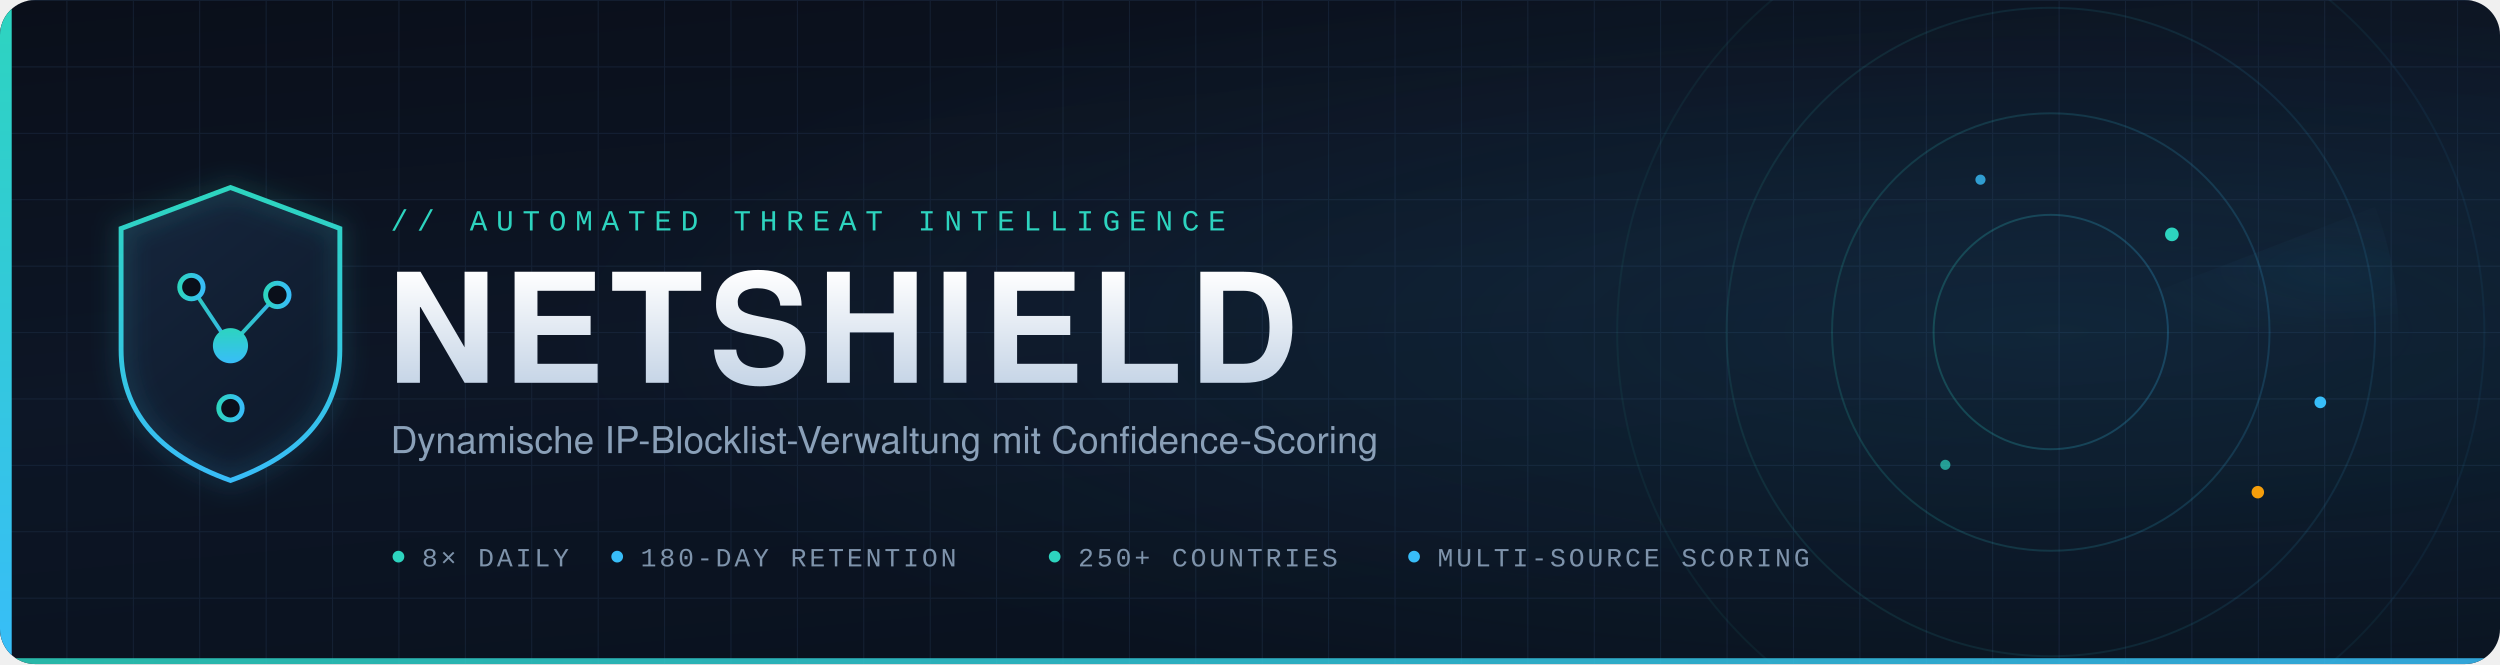
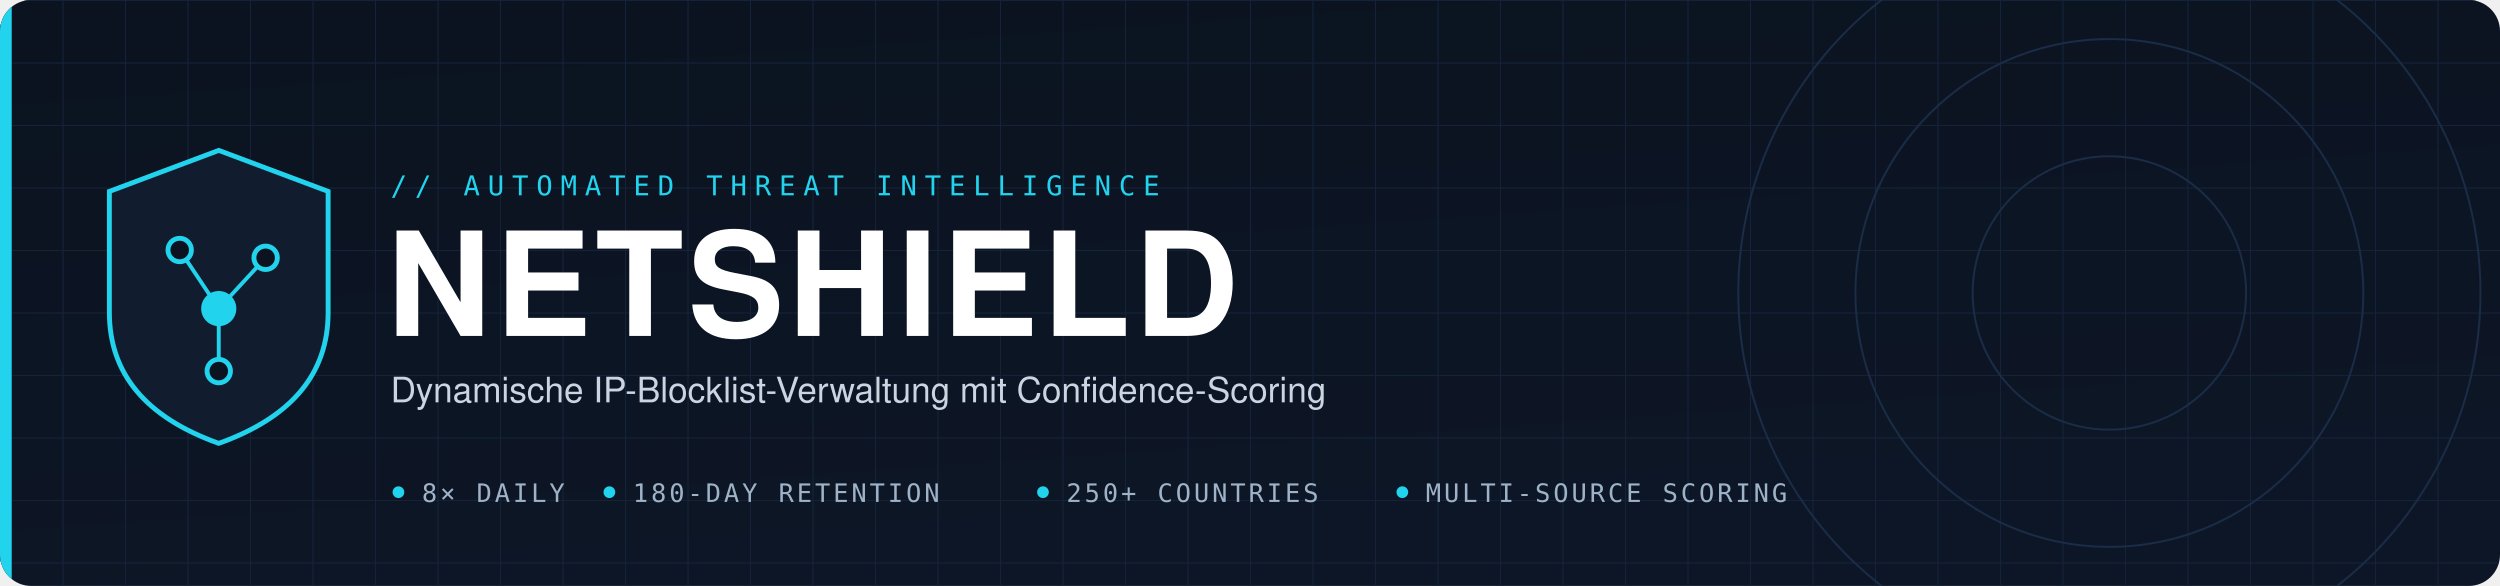
- <svg xmlns="http://www.w3.org/2000/svg" viewBox="0 0 1280 340" role="img" aria-label="NETSHIELD - Automated Threat Intelligence">
+ <svg xmlns="http://www.w3.org/2000/svg" viewBox="0 0 1280 300" role="img" aria-label="NETSHIELD">
  <defs>
-     <linearGradient id="bg" x1="0" y1="0" x2="0.35" y2="1">
-       <stop offset="0" stop-color="#0a0f1a" />
-       <stop offset="0.55" stop-color="#0d1626" />
-       <stop offset="1" stop-color="#0a121f" />
+     <linearGradient id="bg2" x1="0" y1="0" x2="0.3" y2="1">
+       <stop offset="0" stop-color="#0b1320" />
+       <stop offset="1" stop-color="#0d1626" />
    </linearGradient>
-     <linearGradient id="accent" x1="0" y1="0" x2="0" y2="1">
-       <stop offset="0" stop-color="#2dd4bf" />
-       <stop offset="1" stop-color="#38bdf8" />
-     </linearGradient>
-     <linearGradient id="accentH" x1="0" y1="0" x2="1" y2="0">
-       <stop offset="0" stop-color="#2dd4bf" />
-       <stop offset="1" stop-color="#38bdf8" />
-     </linearGradient>
-     <linearGradient id="shieldFill" x1="0" y1="0" x2="0.6" y2="1">
-       <stop offset="0" stop-color="#16263d" />
-       <stop offset="1" stop-color="#0e1a2c" />
-     </linearGradient>
-     <linearGradient id="word" x1="0" y1="0" x2="0" y2="1">
-       <stop offset="0" stop-color="#ffffff" />
-       <stop offset="1" stop-color="#c5d4e6" />
-     </linearGradient>
-     <pattern id="grid" width="34" height="34" patternUnits="userSpaceOnUse">
-       <path d="M34 0 H0 V34" fill="none" stroke="#1c2c46" stroke-width="1" opacity="0.5" />
+     <pattern id="g2" width="32" height="32" patternUnits="userSpaceOnUse">
+       <path d="M32 0 H0 V32" fill="none" stroke="#15233a" stroke-width="1" />
    </pattern>
-     <radialGradient id="radialFade" cx="0.82" cy="0.5" r="0.6">
-       <stop offset="0" stop-color="#38bdf8" stop-opacity="0.10" />
-       <stop offset="1" stop-color="#38bdf8" stop-opacity="0" />
-     </radialGradient>
-     <filter id="soft" x="-40%" y="-40%" width="180%" height="180%">
-       <feGaussianBlur stdDeviation="6" />
-     </filter>
-     <clipPath id="card">
-       <rect x="0" y="0" width="1280" height="340" rx="18" />
+     <clipPath id="c2">
+       <rect width="1280" height="300" rx="16" />
    </clipPath>
  </defs>
-   <g clip-path="url(#card)">
-     <rect width="1280" height="340" fill="url(#bg)" />
-     <rect width="1280" height="340" fill="url(#grid)" />
-     <rect width="1280" height="340" fill="url(#radialFade)" />
-     <g transform="translate(1050,170)" fill="none" stroke="url(#accentH)">
-       <circle r="60" stroke-opacity="0.22" />
-       <circle r="112" stroke-opacity="0.16" />
-       <circle r="166" stroke-opacity="0.10" />
-       <circle r="222" stroke-opacity="0.06" />
-       <line x1="-230" y1="0" x2="230" y2="0" stroke-opacity="0.07" />
-       <line x1="0" y1="-230" x2="0" y2="230" stroke-opacity="0.07" />
-       <path d="M0 0 L166 -64 A178 178 0 0 1 178 0 Z" fill="url(#radialFade)" stroke="none" opacity="0.5" />
+   <g clip-path="url(#c2)">
+     <rect width="1280" height="300" fill="url(#bg2)" />
+     <rect width="1280" height="300" fill="url(#g2)" />
+     <g transform="translate(1080,150)" fill="none" stroke="#1a2c47">
+       <circle r="70" />
+       <circle r="130" />
+       <circle r="190" />
    </g>
-     <g>
-       <circle cx="1112" cy="120" r="3.5" fill="#2dd4bf" />
-       <circle cx="1188" cy="206" r="3" fill="#38bdf8" />
-       <circle cx="1014" cy="92" r="2.6" fill="#38bdf8" opacity="0.8" />
-       <circle cx="1156" cy="252" r="3.2" fill="#f59e0b" />
-       <circle cx="996" cy="238" r="2.6" fill="#2dd4bf" opacity="0.7" />
-     </g>
-     <rect x="0" y="0" width="6" height="340" fill="url(#accent)" />
-     <g transform="translate(58,93)">
-       <path d="M60 3 L116 24 L116 86 Q116 133 60 153 Q4 133 4 86 L4 24 Z" fill="url(#shieldFill)" stroke="url(#accent)" stroke-width="2.5" />
-       <path d="M60 3 L116 24 L116 86 Q116 133 60 153 Q4 133 4 86 L4 24 Z" fill="none" stroke="url(#accent)" stroke-width="2.5" filter="url(#soft)" opacity="0.5" />
-       <g stroke="url(#accentH)" stroke-width="2" opacity="0.95">
+     <rect x="0" y="0" width="6" height="300" fill="#22d3ee" />
+     <g transform="translate(52,74)">
+       <path d="M60 3 L116 24 L116 86 Q116 133 60 153 Q4 133 4 86 L4 24 Z" fill="#111c2e" stroke="#22d3ee" stroke-width="2.5" />
+       <g stroke="#22d3ee" stroke-width="2">
        <line x1="60" y1="84" x2="40" y2="54" />
        <line x1="60" y1="84" x2="84" y2="58" />
        <line x1="60" y1="84" x2="60" y2="116" />
      </g>
-       <g fill="#0a0f1a" stroke="url(#accentH)" stroke-width="2.5">
+       <g fill="#0b1320" stroke="#22d3ee" stroke-width="2.5">
        <circle cx="40" cy="54" r="6" />
        <circle cx="84" cy="58" r="6" />
        <circle cx="60" cy="116" r="6" />
      </g>
-       <circle cx="60" cy="84" r="9" fill="url(#accent)" />
+       <circle cx="60" cy="84" r="9" fill="#22d3ee" />
    </g>
-     <text x="200" y="118" font-family="'SFMono-Regular',Consolas,'Liberation Mono',Menlo,monospace" font-size="15" letter-spacing="4.5" fill="#2dd4bf">// AUTOMATED THREAT INTELLIGENCE</text>
-     <text x="198" y="196" font-family="'Segoe UI','Helvetica Neue',Helvetica,Arial,sans-serif" font-size="78" font-weight="800" letter-spacing="3" fill="url(#word)">NETSHIELD</text>
-     <text x="200" y="232" font-family="'Segoe UI','Helvetica Neue',Helvetica,Arial,sans-serif" font-size="19" fill="#8aa0b8">Dynamische IP-Blocklist-Verwaltung mit Confidence-Scoring</text>
-     <g font-family="'SFMono-Regular',Consolas,'Liberation Mono',Menlo,monospace" font-size="13.5" letter-spacing="1.5">
-       <circle cx="204" cy="285" r="3" fill="#2dd4bf" />
-       <text x="216" y="290" fill="#7e93ab">8× DAILY</text>
-       <circle cx="316" cy="285" r="3" fill="#38bdf8" />
-       <text x="328" y="290" fill="#7e93ab">180-DAY RETENTION</text>
-       <circle cx="540" cy="285" r="3" fill="#2dd4bf" />
-       <text x="552" y="290" fill="#7e93ab">250+ COUNTRIES</text>
-       <circle cx="724" cy="285" r="3" fill="#38bdf8" />
-       <text x="736" y="290" fill="#7e93ab">MULTI-SOURCE SCORING</text>
+     <text x="200" y="100" font-family="Consolas,Menlo,monospace" font-size="14" letter-spacing="4" fill="#22d3ee">// AUTOMATED THREAT INTELLIGENCE</text>
+     <text x="198" y="172" font-family="'Segoe UI',Helvetica,Arial,sans-serif" font-size="74" font-weight="800" letter-spacing="2" fill="#ffffff">NETSHIELD</text>
+     <text x="200" y="206" font-family="'Segoe UI',Helvetica,Arial,sans-serif" font-size="18" fill="#cbd5e1">Dynamische IP-Blocklist-Verwaltung mit Confidence-Scoring</text>
+     <g font-family="Consolas,Menlo,monospace" font-size="13" letter-spacing="1.5" fill="#9fb3c8">
+       <circle cx="204" cy="252" r="3" fill="#22d3ee" />
+       <text x="216" y="257">8× DAILY</text>
+       <circle cx="312" cy="252" r="3" fill="#22d3ee" />
+       <text x="324" y="257">180-DAY RETENTION</text>
+       <circle cx="534" cy="252" r="3" fill="#22d3ee" />
+       <text x="546" y="257">250+ COUNTRIES</text>
+       <circle cx="718" cy="252" r="3" fill="#22d3ee" />
+       <text x="730" y="257">MULTI-SOURCE SCORING</text>
    </g>
-     <rect x="0" y="337" width="1280" height="3" fill="url(#accentH)" opacity="0.85" />
  </g>
</svg>
